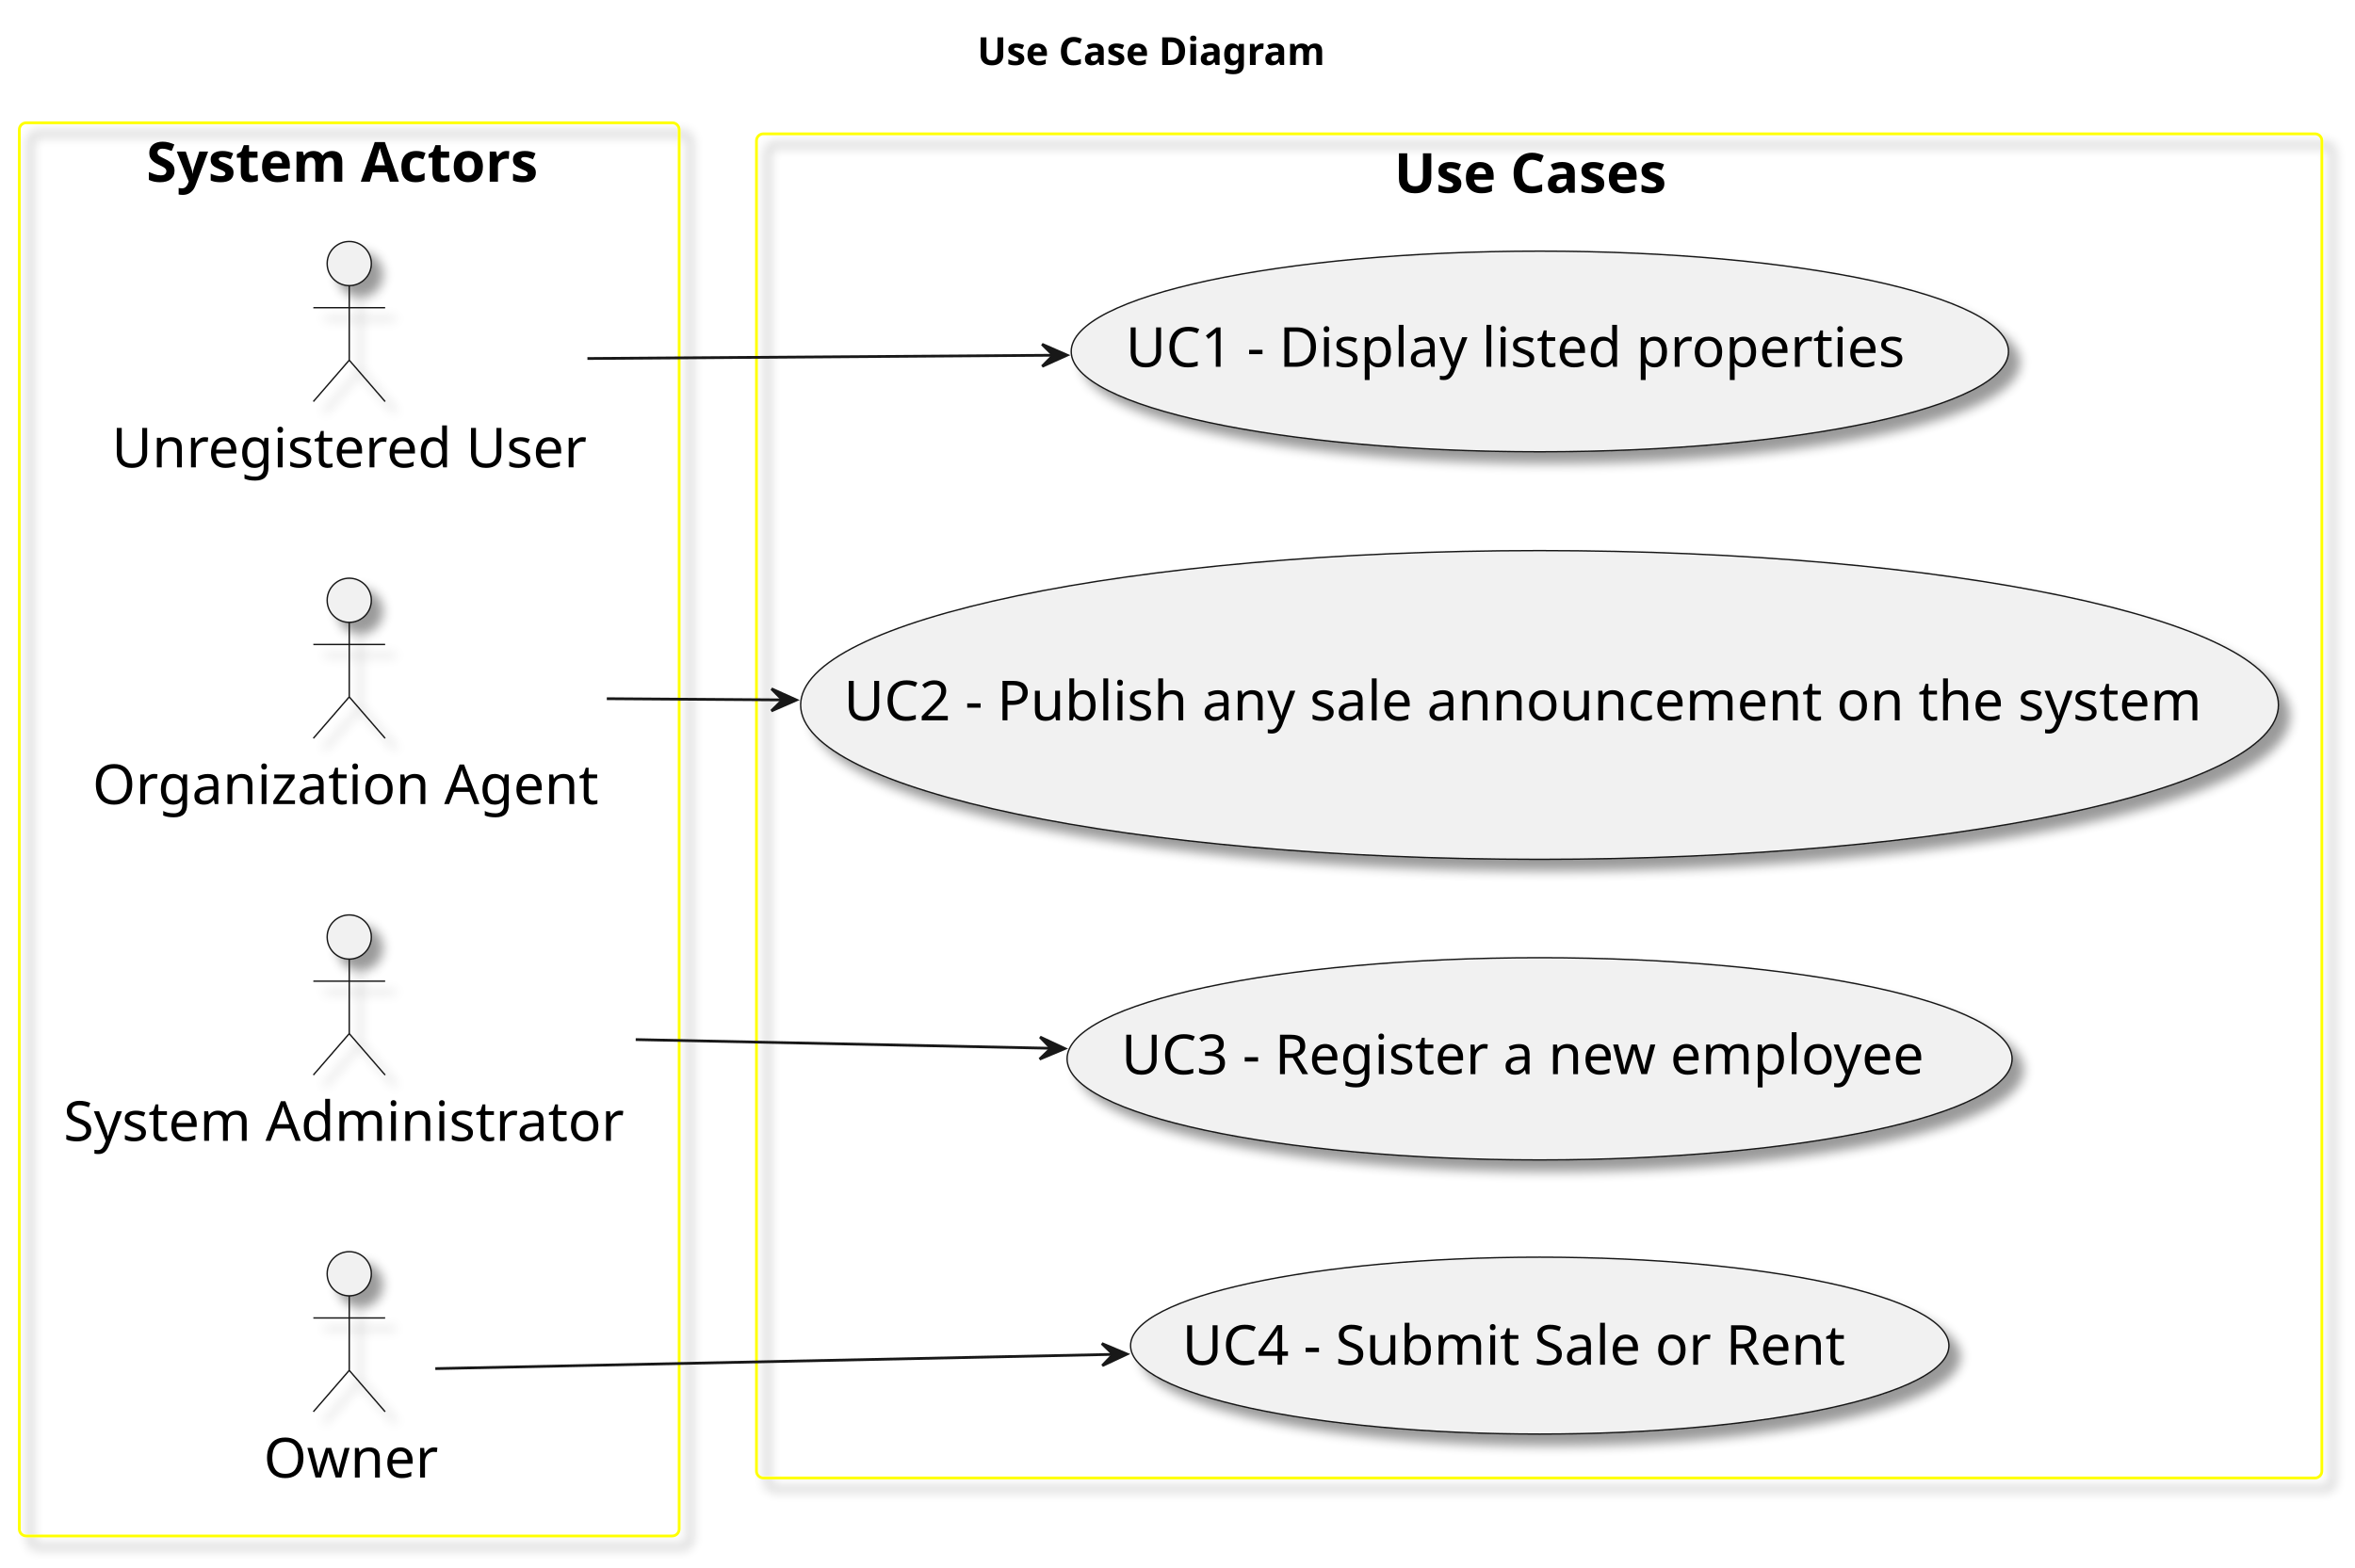
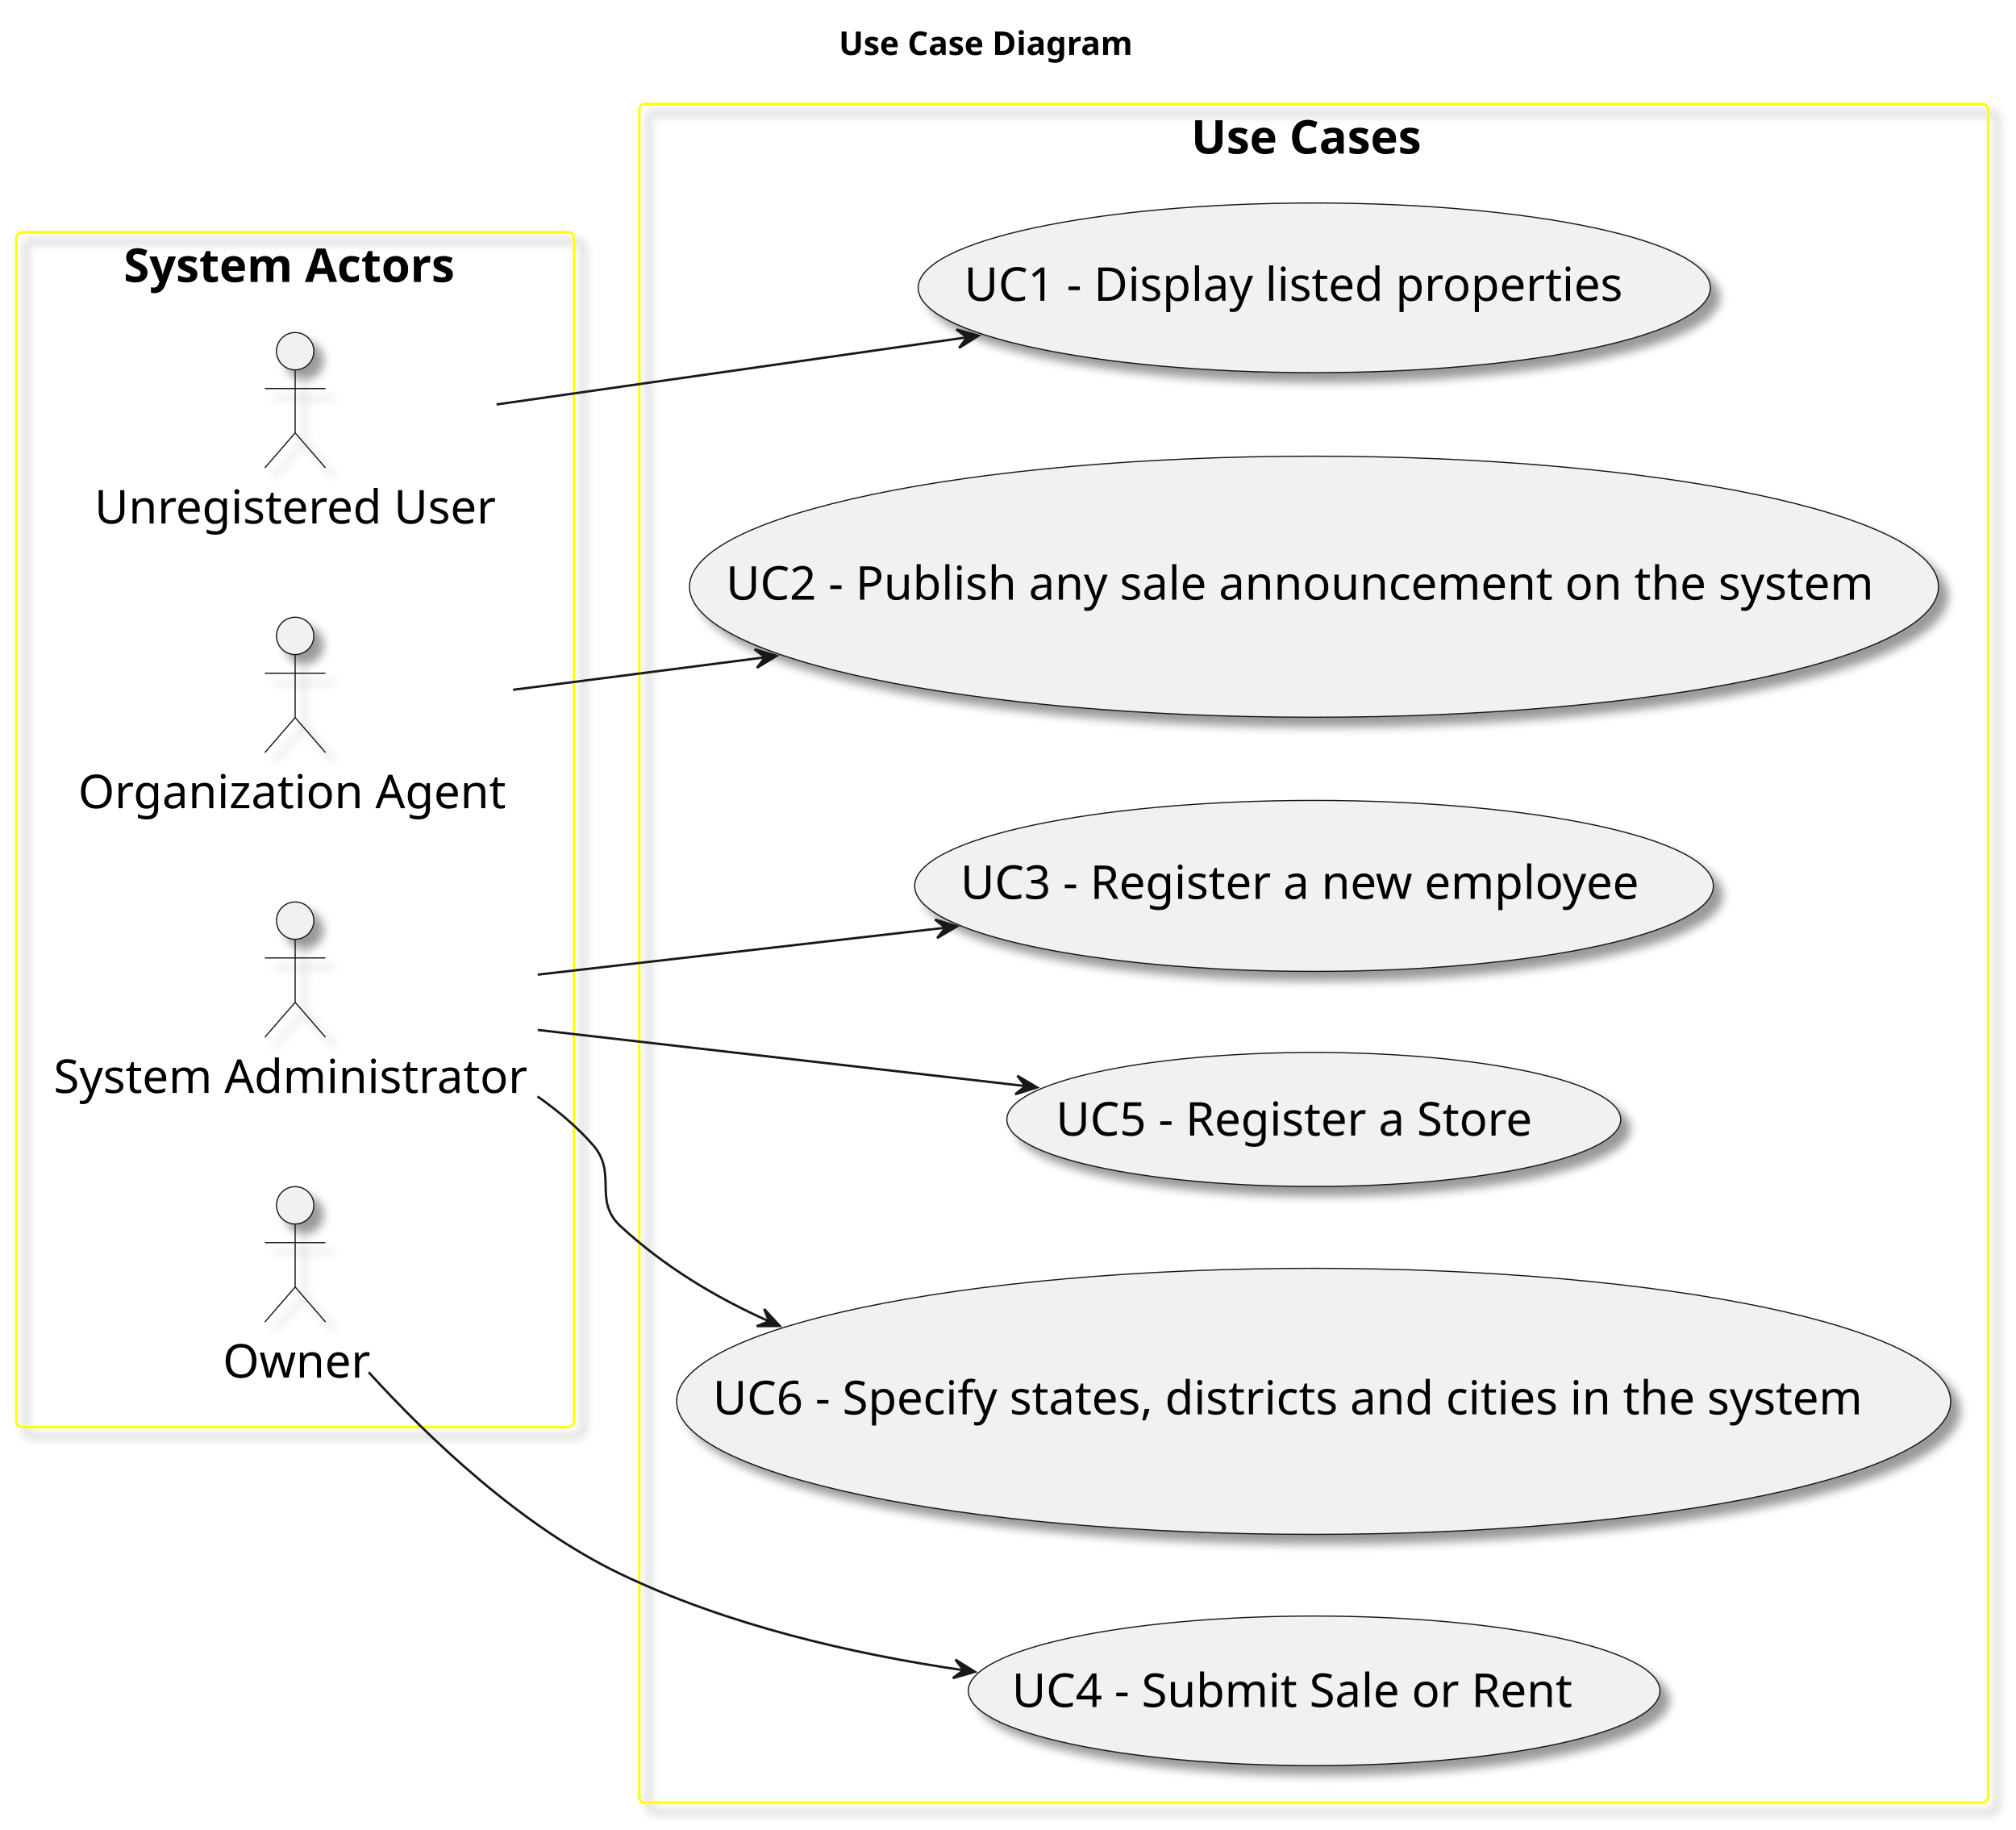
- <svg xmlns="http://www.w3.org/2000/svg" contentStyleType="text/css" height="568px" preserveAspectRatio="none" style="width:853px;height:568px;background:#FFFFFF;" version="1.1" viewBox="0 0 853 568" width="853px" zoomAndPan="magnify">
+ <svg xmlns="http://www.w3.org/2000/svg" contentStyleType="text/css" height="784px" preserveAspectRatio="none" style="width:864px;height:784px;background:#FFFFFF;" version="1.1" viewBox="0 0 864 784" width="864px" zoomAndPan="magnify">
  <defs>
-     <filter height="300%" id="fz2ymwbwaqdsw" width="300%" x="-1" y="-1">
+     <filter height="300%" id="faad7mbye0gfd" width="300%" x="-1" y="-1">
      <feGaussianBlur result="blurOut" stdDeviation="2.0" />
      <feColorMatrix in="blurOut" result="blurOut2" type="matrix" values="0 0 0 0 0 0 0 0 0 0 0 0 0 0 0 0 0 0 .4 0" />
      <feOffset dx="4.0" dy="4.0" in="blurOut2" result="blurOut3" />
      <feBlend in="SourceGraphic" in2="blurOut3" mode="normal" />
    </filter>
  </defs>
  <g>
-     <text fill="#000000" font-family="sans-serif" font-size="14" font-weight="bold" lengthAdjust="spacing" textLength="131" x="354" y="23.535">Use Case Diagram</text>
+     <text fill="#000000" font-family="sans-serif" font-size="14" font-weight="bold" lengthAdjust="spacing" textLength="131" x="359.5" y="23.535">Use Case Diagram</text>
    <g id="cluster_actors">
-       <rect fill="none" filter="url(#fz2ymwbwaqdsw)" height="512" rx="2.5" ry="2.5" style="stroke:#FFFF00;stroke-width:1.0;" width="239" x="7" y="44.488" />
-       <text fill="#000000" font-family="sans-serif" font-size="20" font-weight="bold" lengthAdjust="spacing" textLength="147" x="53" y="65.824">System Actors</text>
+       <rect fill="none" filter="url(#faad7mbye0gfd)" height="512" rx="2.5" ry="2.5" style="stroke:#FFFF00;stroke-width:1.0;" width="239" x="7" y="99.488" />
+       <text fill="#000000" font-family="sans-serif" font-size="20" font-weight="bold" lengthAdjust="spacing" textLength="147" x="53" y="120.824">System Actors</text>
    </g>
    <g id="cluster_usecases">
-       <rect fill="none" filter="url(#fz2ymwbwaqdsw)" height="487" rx="2.5" ry="2.5" style="stroke:#FFFF00;stroke-width:1.0;" width="567" x="274" y="48.488" />
-       <text fill="#000000" font-family="sans-serif" font-size="20" font-weight="bold" lengthAdjust="spacing" textLength="105" x="505" y="69.824">Use Cases</text>
+       <rect fill="none" filter="url(#faad7mbye0gfd)" height="728" rx="2.5" ry="2.5" style="stroke:#FFFF00;stroke-width:1.0;" width="578" x="274" y="44.488" />
+       <text fill="#000000" font-family="sans-serif" font-size="20" font-weight="bold" lengthAdjust="spacing" textLength="105" x="510.5" y="65.824">Use Cases</text>
    </g>
    <g id="elem_Unregistered User">
-       <ellipse cx="126.5" cy="95.488" fill="#F1F1F1" filter="url(#fz2ymwbwaqdsw)" rx="8" ry="8" style="stroke:#181818;stroke-width:0.5;" />
-       <path d="M126.5,103.488 L126.5,130.488 M113.5,111.488 L139.5,111.488 M126.5,130.488 L113.5,145.488 M126.5,130.488 L139.5,145.488 " fill="none" filter="url(#fz2ymwbwaqdsw)" style="stroke:#181818;stroke-width:0.5;" />
-       <text fill="#000000" font-family="sans-serif" font-size="20" lengthAdjust="spacing" textLength="172" x="40.5" y="169.324">Unregistered User</text>
+       <ellipse cx="126.5" cy="150.488" fill="#F1F1F1" filter="url(#faad7mbye0gfd)" rx="8" ry="8" style="stroke:#181818;stroke-width:0.5;" />
+       <path d="M126.5,158.488 L126.5,185.488 M113.5,166.488 L139.5,166.488 M126.5,185.488 L113.5,200.488 M126.5,185.488 L139.5,200.488 " fill="none" filter="url(#faad7mbye0gfd)" style="stroke:#181818;stroke-width:0.5;" />
+       <text fill="#000000" font-family="sans-serif" font-size="20" lengthAdjust="spacing" textLength="172" x="40.5" y="224.324">Unregistered User</text>
    </g>
    <g id="elem_Organization Agent">
-       <ellipse cx="126.5" cy="217.488" fill="#F1F1F1" filter="url(#fz2ymwbwaqdsw)" rx="8" ry="8" style="stroke:#181818;stroke-width:0.5;" />
-       <path d="M126.5,225.488 L126.5,252.488 M113.5,233.488 L139.5,233.488 M126.5,252.488 L113.5,267.488 M126.5,252.488 L139.5,267.488 " fill="none" filter="url(#fz2ymwbwaqdsw)" style="stroke:#181818;stroke-width:0.5;" />
-       <text fill="#000000" font-family="sans-serif" font-size="20" lengthAdjust="spacing" textLength="186" x="33.5" y="291.324">Organization Agent</text>
+       <ellipse cx="126.5" cy="272.488" fill="#F1F1F1" filter="url(#faad7mbye0gfd)" rx="8" ry="8" style="stroke:#181818;stroke-width:0.5;" />
+       <path d="M126.5,280.488 L126.5,307.488 M113.5,288.488 L139.5,288.488 M126.5,307.488 L113.5,322.488 M126.5,307.488 L139.5,322.488 " fill="none" filter="url(#faad7mbye0gfd)" style="stroke:#181818;stroke-width:0.5;" />
+       <text fill="#000000" font-family="sans-serif" font-size="20" lengthAdjust="spacing" textLength="186" x="33.5" y="346.324">Organization Agent</text>
    </g>
    <g id="elem_System Administrator">
-       <ellipse cx="126.5" cy="339.488" fill="#F1F1F1" filter="url(#fz2ymwbwaqdsw)" rx="8" ry="8" style="stroke:#181818;stroke-width:0.5;" />
-       <path d="M126.5,347.488 L126.5,374.488 M113.5,355.488 L139.5,355.488 M126.5,374.488 L113.5,389.488 M126.5,374.488 L139.5,389.488 " fill="none" filter="url(#fz2ymwbwaqdsw)" style="stroke:#181818;stroke-width:0.5;" />
-       <text fill="#000000" font-family="sans-serif" font-size="20" lengthAdjust="spacing" textLength="207" x="23" y="413.324">System Administrator</text>
+       <ellipse cx="126.5" cy="394.488" fill="#F1F1F1" filter="url(#faad7mbye0gfd)" rx="8" ry="8" style="stroke:#181818;stroke-width:0.5;" />
+       <path d="M126.5,402.488 L126.5,429.488 M113.5,410.488 L139.5,410.488 M126.5,429.488 L113.5,444.488 M126.5,429.488 L139.5,444.488 " fill="none" filter="url(#faad7mbye0gfd)" style="stroke:#181818;stroke-width:0.5;" />
+       <text fill="#000000" font-family="sans-serif" font-size="20" lengthAdjust="spacing" textLength="207" x="23" y="468.324">System Administrator</text>
    </g>
    <g id="elem_Owner">
-       <ellipse cx="126.5" cy="461.488" fill="#F1F1F1" filter="url(#fz2ymwbwaqdsw)" rx="8" ry="8" style="stroke:#181818;stroke-width:0.5;" />
-       <path d="M126.5,469.488 L126.5,496.488 M113.5,477.488 L139.5,477.488 M126.5,496.488 L113.5,511.488 M126.5,496.488 L139.5,511.488 " fill="none" filter="url(#fz2ymwbwaqdsw)" style="stroke:#181818;stroke-width:0.5;" />
-       <text fill="#000000" font-family="sans-serif" font-size="20" lengthAdjust="spacing" textLength="62" x="95.5" y="535.324">Owner</text>
+       <ellipse cx="126.5" cy="516.488" fill="#F1F1F1" filter="url(#faad7mbye0gfd)" rx="8" ry="8" style="stroke:#181818;stroke-width:0.5;" />
+       <path d="M126.5,524.488 L126.5,551.488 M113.5,532.488 L139.5,532.488 M126.5,551.488 L113.5,566.488 M126.5,551.488 L139.5,566.488 " fill="none" filter="url(#faad7mbye0gfd)" style="stroke:#181818;stroke-width:0.5;" />
+       <text fill="#000000" font-family="sans-serif" font-size="20" lengthAdjust="spacing" textLength="62" x="95.5" y="590.324">Owner</text>
    </g>
    <g id="elem_UC1">
-       <ellipse cx="557.744" cy="127.337" fill="#F1F1F1" filter="url(#fz2ymwbwaqdsw)" rx="169.744" ry="36.349" style="stroke:#181818;stroke-width:0.5;" />
-       <text fill="#000000" font-family="sans-serif" font-size="20" lengthAdjust="spacing" textLength="300" x="407.744" y="132.896">UC1 - Display listed properties</text>
+       <ellipse cx="563.244" cy="123.337" fill="#F1F1F1" filter="url(#faad7mbye0gfd)" rx="169.744" ry="36.349" style="stroke:#181818;stroke-width:0.5;" />
+       <text fill="#000000" font-family="sans-serif" font-size="20" lengthAdjust="spacing" textLength="300" x="413.244" y="128.896">UC1 - Display listed properties</text>
    </g>
    <g id="elem_UC2">
-       <ellipse cx="557.635" cy="255.415" fill="#F1F1F1" filter="url(#fz2ymwbwaqdsw)" rx="267.635" ry="55.927" style="stroke:#181818;stroke-width:0.5;" />
-       <text fill="#000000" font-family="sans-serif" font-size="20" lengthAdjust="spacing" textLength="504" x="305.635" y="260.974">UC2 - Publish any sale announcement on the system</text>
+       <ellipse cx="563.135" cy="251.415" fill="#F1F1F1" filter="url(#faad7mbye0gfd)" rx="267.635" ry="55.927" style="stroke:#181818;stroke-width:0.5;" />
+       <text fill="#000000" font-family="sans-serif" font-size="20" lengthAdjust="spacing" textLength="504" x="311.135" y="256.974">UC2 - Publish any sale announcement on the system</text>
    </g>
    <g id="elem_UC3">
-       <ellipse cx="557.648" cy="383.618" fill="#F1F1F1" filter="url(#fz2ymwbwaqdsw)" rx="171.148" ry="36.63" style="stroke:#181818;stroke-width:0.5;" />
-       <text fill="#000000" font-family="sans-serif" font-size="20" lengthAdjust="spacing" textLength="303" x="406.148" y="389.177">UC3 - Register a new employee</text>
+       <ellipse cx="563.148" cy="379.618" fill="#F1F1F1" filter="url(#faad7mbye0gfd)" rx="171.148" ry="36.63" style="stroke:#181818;stroke-width:0.5;" />
+       <text fill="#000000" font-family="sans-serif" font-size="20" lengthAdjust="spacing" textLength="303" x="411.648" y="385.177">UC3 - Register a new employee</text>
    </g>
    <g id="elem_UC4">
-       <ellipse cx="557.705" cy="487.529" fill="#F1F1F1" filter="url(#fz2ymwbwaqdsw)" rx="148.205" ry="32.041" style="stroke:#181818;stroke-width:0.5;" />
-       <text fill="#000000" font-family="sans-serif" font-size="20" lengthAdjust="spacing" textLength="253" x="428.205" y="494.447">UC4 - Submit Sale or Rent</text>
+       <ellipse cx="563.205" cy="724.529" fill="#F1F1F1" filter="url(#faad7mbye0gfd)" rx="148.205" ry="32.041" style="stroke:#181818;stroke-width:0.5;" />
+       <text fill="#000000" font-family="sans-serif" font-size="20" lengthAdjust="spacing" textLength="253" x="433.705" y="731.447">UC4 - Submit Sale or Rent</text>
+     </g>
+     <g id="elem_UC5">
+       <ellipse cx="563.048" cy="479.698" fill="#F1F1F1" filter="url(#faad7mbye0gfd)" rx="131.548" ry="28.71" style="stroke:#181818;stroke-width:0.5;" />
+       <text fill="#000000" font-family="sans-serif" font-size="20" lengthAdjust="spacing" textLength="215" x="452.548" y="486.616">UC5 - Register a Store</text>
+     </g>
+     <g id="elem_UC6">
+       <ellipse cx="563" cy="600.488" fill="#F1F1F1" filter="url(#faad7mbye0gfd)" rx="273" ry="57" style="stroke:#181818;stroke-width:0.5;" />
+       <text fill="#000000" font-family="sans-serif" font-size="20" lengthAdjust="spacing" textLength="515" x="305.5" y="606.047">UC6 - Specify states, districts and cities in the system</text>
    </g>
    <g id="link_Unregistered User_UC1">
-       <path d="M212.77,129.888 C261.1,129.558 323.39,129.118 381.64,128.708 " fill="none" id="Unregistered User-to-UC1" style="stroke:#181818;stroke-width:1.0;" />
-       <polygon fill="#181818" points="386.47,128.678,377.447,124.73,381.47,128.707,377.493,132.73,386.47,128.678" style="stroke:#181818;stroke-width:1.0;" />
+       <path d="M212.82,173.308 C270.28,165.118 347.55,154.088 414.8,144.488 " fill="none" id="Unregistered User-to-UC1" style="stroke:#181818;stroke-width:1.0;" />
+       <polygon fill="#181818" points="419.36,143.838,409.88,141.167,414.411,144.553,411.025,149.084,419.36,143.838" style="stroke:#181818;stroke-width:1.0;" />
    </g>
    <g id="link_Organization Agent_UC2">
-       <path d="M219.79,253.138 C239.38,253.268 261,253.418 283.56,253.578 " fill="none" id="Organization Agent-to-UC2" style="stroke:#181818;stroke-width:1.0;" />
-       <polygon fill="#181818" points="288.43,253.618,279.453,249.567,283.43,253.59,279.407,257.567,288.43,253.618" style="stroke:#181818;stroke-width:1.0;" />
+       <path d="M219.91,295.578 C252.08,291.428 289.77,286.578 328.16,281.628 " fill="none" id="Organization Agent-to-UC2" style="stroke:#181818;stroke-width:1.0;" />
+       <polygon fill="#181818" points="332.83,281.028,323.39,278.219,327.872,281.671,324.419,286.152,332.83,281.028" style="stroke:#181818;stroke-width:1.0;" />
    </g>
    <g id="link_System Administrator_UC3">
-       <path d="M230.26,376.648 C275.4,377.588 329.69,378.728 380.93,379.808 " fill="none" id="System Administrator-to-UC3" style="stroke:#181818;stroke-width:1.0;" />
-       <polygon fill="#181818" points="385.65,379.908,376.732,375.729,380.651,379.808,376.572,383.728,385.65,379.908" style="stroke:#181818;stroke-width:1.0;" />
+       <path d="M230.47,417.638 C282.65,411.638 347.12,404.218 405.3,397.518 " fill="none" id="System Administrator-to-UC3" style="stroke:#181818;stroke-width:1.0;" />
+       <polygon fill="#181818" points="410.13,396.968,400.732,394.022,405.163,397.539,401.646,401.97,410.13,396.968" style="stroke:#181818;stroke-width:1.0;" />
    </g>
    <g id="link_Owner_UC4">
-       <path d="M157.67,495.858 C208.28,494.798 313.58,492.588 403.27,490.698 " fill="none" id="Owner-to-UC4" style="stroke:#181818;stroke-width:1.0;" />
-       <polygon fill="#181818" points="408.19,490.598,399.112,486.779,403.191,490.698,399.272,494.777,408.19,490.598" style="stroke:#181818;stroke-width:1.0;" />
+       <path d="M157.99,587.998 C183.76,616.288 223.22,653.998 266,674.488 C311.3,696.188 364.44,708.638 413.11,715.728 " fill="none" id="Owner-to-UC4" style="stroke:#181818;stroke-width:1.0;" />
+       <polygon fill="#181818" points="417.83,716.388,409.478,711.169,412.879,715.689,408.359,719.091,417.83,716.388" style="stroke:#181818;stroke-width:1.0;" />
+     </g>
+     <g id="link_System Administrator_UC5">
+       <path d="M230.47,441.338 C293.19,448.558 373.68,457.818 439.64,465.408 " fill="none" id="System Administrator-to-UC5" style="stroke:#181818;stroke-width:1.0;" />
+       <polygon fill="#181818" points="444.48,465.968,435.997,460.964,439.513,465.396,435.081,468.911,444.48,465.968" style="stroke:#181818;stroke-width:1.0;" />
+     </g>
+     <g id="link_System Administrator_UC6">
+       <path d="M230.35,469.828 C239.04,475.878 247.12,482.738 254,490.488 C264.92,502.788 253.9,514.348 266,525.488 C284.51,542.538 306.34,555.848 329.61,566.208 " fill="none" id="System Administrator-to-UC6" style="stroke:#181818;stroke-width:1.0;" />
+       <polygon fill="#181818" points="334.17,568.178,327.5,560.931,329.582,566.191,324.322,568.273,334.17,568.178" style="stroke:#181818;stroke-width:1.0;" />
    </g>
  </g>
</svg>
